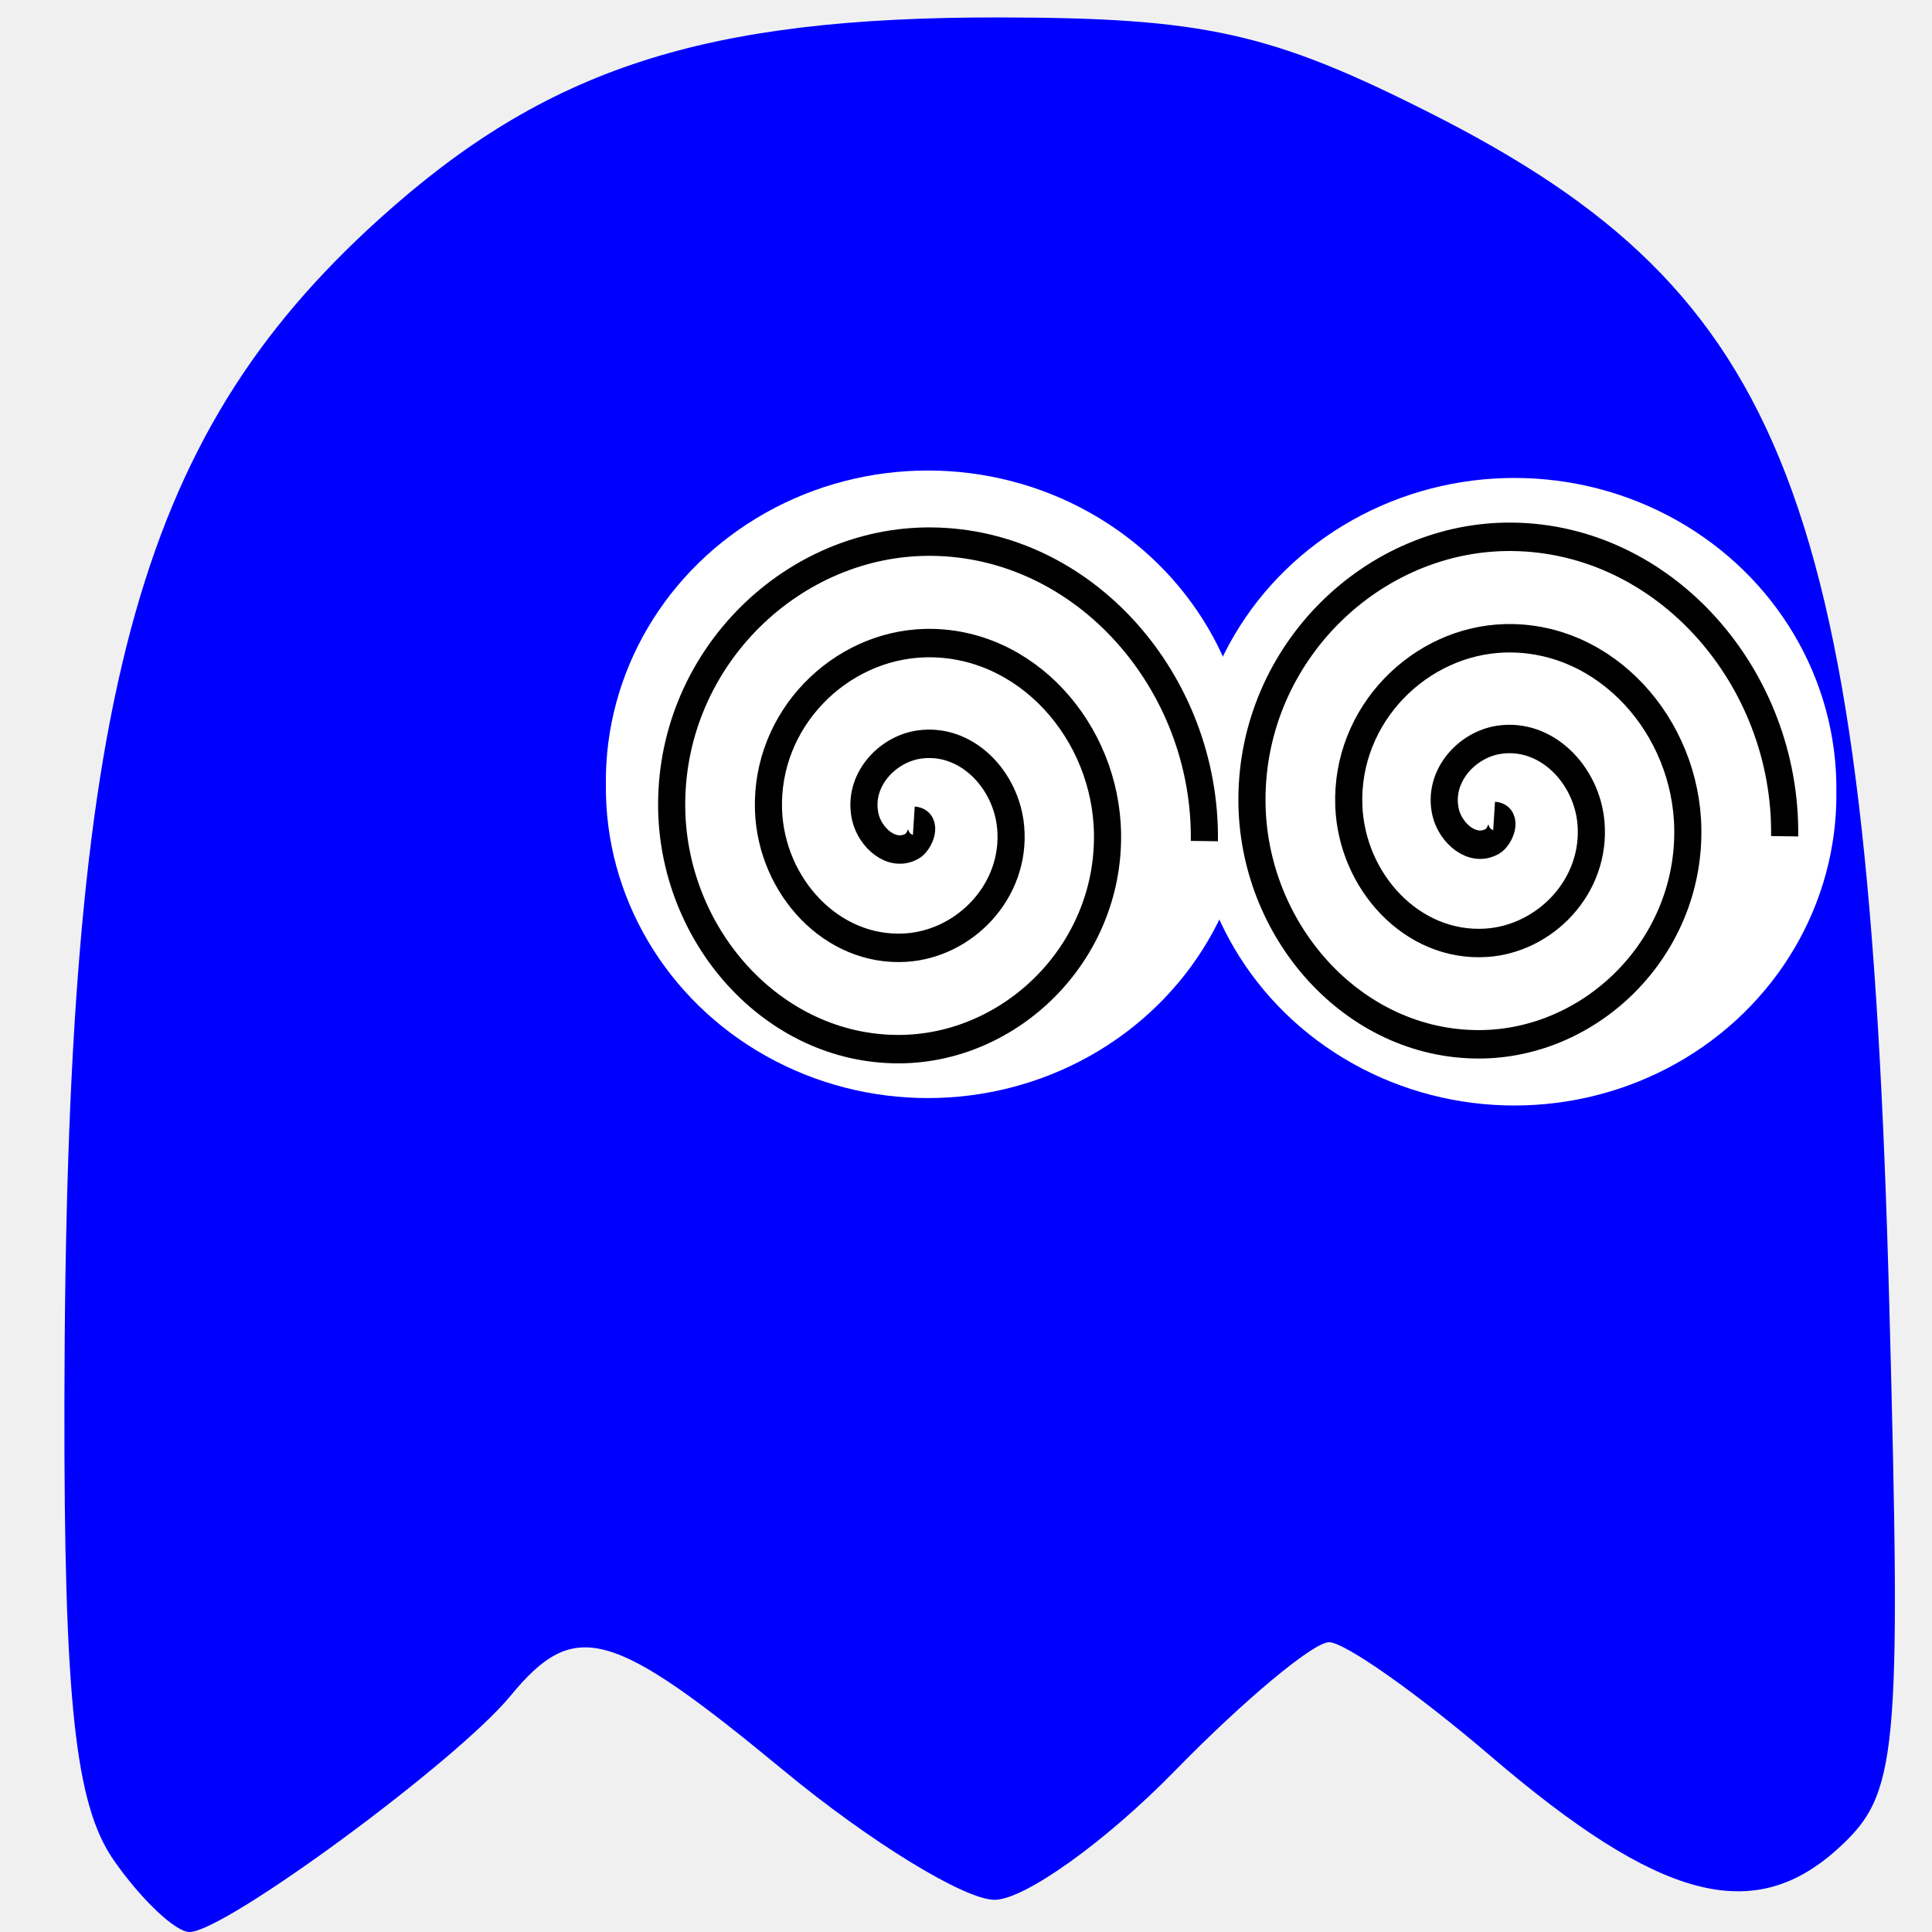
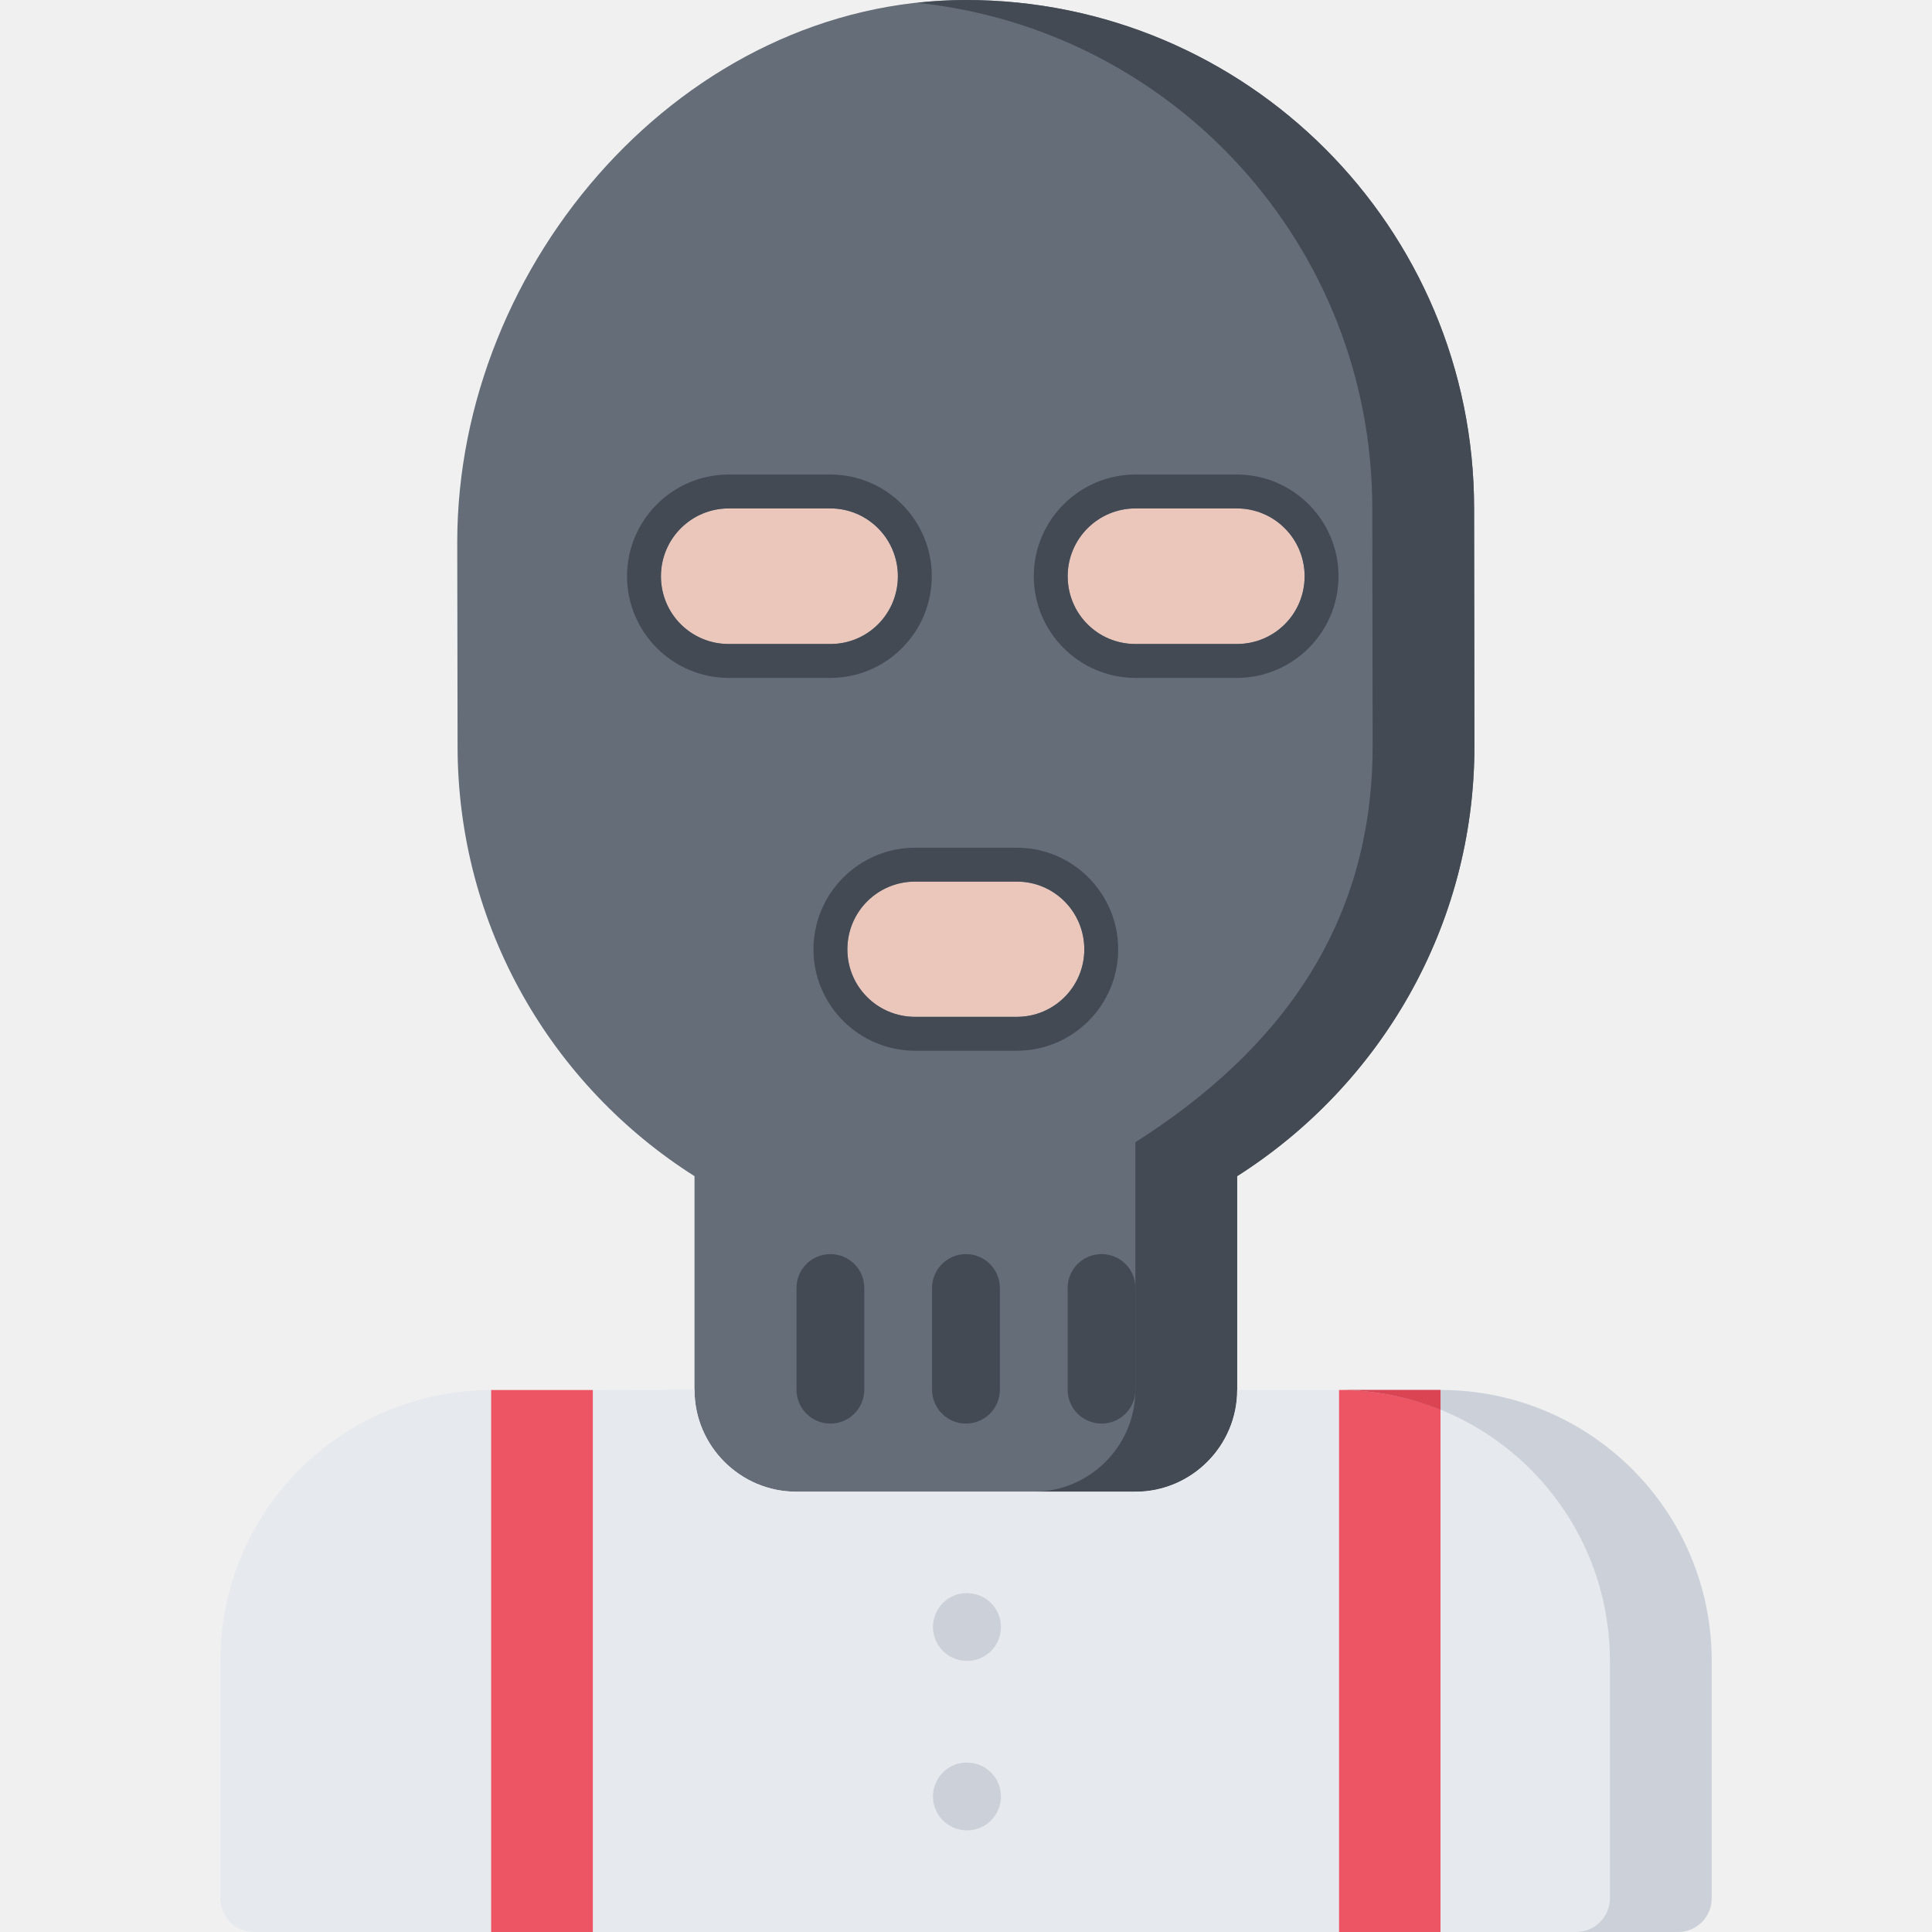
- <svg xmlns="http://www.w3.org/2000/svg" width="60" height="60" id="svg3209" version="1.1">
-   <defs id="defs3211" />
-   <g id="layer1" transform="translate(-620.1475,-462.0915)">
-     <path id="Blinky" d="m 623.685,519.869 c -1.203,-1.717 -1.552,-4.958 -1.537,-14.25 0.036,-21.779 2.19,-29.871 9.777,-36.725 5.183,-4.683 10.07,-6.272 19.247,-6.261 6.373,0.008 8.457,0.471 13.422,2.984 11.102,5.619 13.563,12.025 14.228,37.027 0.374,14.076 0.27,15.17 -1.607,16.869 -2.626,2.377 -5.537,1.597 -10.773,-2.884 -2.273,-1.945 -4.532,-3.537 -5.02,-3.537 -0.488,0 -2.646,1.8 -4.794,4 -2.148,2.2 -4.666,4 -5.594,4 -0.928,0 -3.866,-1.8 -6.529,-4 -5.383,-4.448 -6.509,-4.757 -8.505,-2.333 -1.68,2.041 -8.873,7.333 -9.966,7.333 -0.436,0 -1.494,-1 -2.35,-2.223 z m 28.759,-24.895 c 1.201,-0.614 2.9,-2.016 3.775,-3.114 1.576,-1.979 1.613,-1.974 4.164,0.576 3.54,3.54 7.202,4.284 11.351,2.306 3.998,-1.907 4.676,-5.329 1.155,-5.832 -2.471,-0.352 -3.684,-3.59 -1.584,-4.227 4.844,-1.467 4.924,-1.538 3.905,-3.441 -1.366,-2.552 -6.469,-4.522 -9.648,-3.725 -1.433,0.36 -3.733,1.782 -5.112,3.16 l -2.506,2.506 -2.323,-2.506 c -4.549,-4.909 -12.115,-4.152 -15.04,1.504 -1.776,3.434 -1.79,5.672 -0.057,8.799 2.447,4.415 7.672,6.165 11.92,3.993 z m -0.936,-7.335 c -0.775,-2.021 0.378,-3.548 2.679,-3.548 1.404,0 1.941,0.692 1.941,2.5 0,1.846 -0.531,2.5 -2.031,2.5 -1.117,0 -2.282,-0.653 -2.589,-1.452 z" style="fill:#0000ff">
-       </path>
-     <path style="fill:#ffffff;fill-opacity:1" id="path3004" d="m 507.857,598.612 a 8.929,9.464 0 1 1 -17.857,0 8.929,9.464 0 1 1 17.857,0 z" transform="matrix(1.12,0,0,1.018868,108.3779,-123.2272)" />
-     <path style="fill:#ffffff;fill-opacity:1" id="path3004-1" d="m 507.857,598.612 a 8.929,9.464 0 1 1 -17.857,0 8.929,9.464 0 1 1 17.857,0 z" transform="matrix(1.12,0,0,1.018868,90.16367,-123.4581)" />
-     <path style="fill:none;stroke:#000000;stroke-width:1px;stroke-linecap:butt;stroke-linejoin:miter;stroke-opacity:1" id="path3023" d="m -171.429,90.714 c 0.537,0.036 0.217,0.742 -0.059,0.893 -0.749,0.409 -1.552,-0.305 -1.726,-1.012 -0.311,-1.264 0.768,-2.388 1.964,-2.56 1.756,-0.252 3.239,1.233 3.393,2.917 0.205,2.244 -1.698,4.096 -3.869,4.226 -2.732,0.164 -4.955,-2.164 -5.06,-4.821 -0.126,-3.218 2.63,-5.817 5.774,-5.893 3.705,-0.089 6.68,3.096 6.726,6.726 0.054,4.191 -3.562,7.543 -7.679,7.56 -4.678,0.019 -8.407,-4.028 -8.393,-8.631 0.015,-5.164 4.494,-9.271 9.583,-9.226 5.651,0.049 10.135,4.959 10.06,10.536" transform="matrix(0.8422303,0,0,0.8826301,792.9094,407.5137)" />
-     <path style="fill:none;stroke:#000000;stroke-width:1px;stroke-linecap:butt;stroke-linejoin:miter;stroke-opacity:1" id="path3023-1" d="m -171.429,90.714 c 0.537,0.036 0.217,0.742 -0.059,0.893 -0.749,0.409 -1.552,-0.305 -1.726,-1.012 -0.311,-1.264 0.768,-2.388 1.964,-2.56 1.756,-0.252 3.239,1.233 3.393,2.917 0.205,2.244 -1.698,4.096 -3.869,4.226 -2.732,0.164 -4.955,-2.164 -5.06,-4.821 -0.126,-3.218 2.63,-5.817 5.774,-5.893 3.705,-0.089 6.68,3.096 6.726,6.726 0.054,4.191 -3.562,7.543 -7.679,7.56 -4.678,0.019 -8.407,-4.028 -8.393,-8.631 0.015,-5.164 4.494,-9.271 9.583,-9.226 5.651,0.049 10.135,4.959 10.06,10.536" transform="matrix(0.8422303,0,0,0.8826301,810.9307,407.364)" />
+ <svg xmlns="http://www.w3.org/2000/svg" height="456pt" viewBox="-52 0 456 456" width="456pt">
+   <path d="m239.922 120c8.879 0 16 7.199 16 16 0 8.879-7.121 16-16 16h-23.922c-8.871 0-16-7.121-16-16 0-8.801 7.129-16 16-16zm0 0" fill="#eac6bb" />
+   <path d="m144 120c8.809 0 15.922 7.199 15.922 16 0 8.879-7.121 16-15.922 16h-24c-8.871 0-16-7.121-16-16 0-8.801 7.129-16 16-16zm0 0" fill="#eac6bb" />
+   <path d="m188 208.078c8.809 0 15.922 7.129 15.922 16 0 8.809-7.121 15.922-15.922 15.922h-24c-8.871 0-16-7.121-16-15.922 0-8.871 7.129-16 16-16zm0 0" fill="#eac6bb" />
+   <path d="m239.922 152c8.879 0 16-7.121 16-16 0-8.801-7.121-16-16-16h-23.922c-8.871 0-16 7.199-16 16 0 8.879 7.129 16 16 16zm.078 125.602v50.477c0 13.203-10.801 24-24 24h-80.078c-13.203 0-24-10.797-24-24v-50.477c-33.602-21.281-55.922-58.801-55.922-101.523l-.078-48.078c0-66.23 53.758-128 120-128 66.316 0 120 53.68 120 120l.078 56.078c0 42.73-22.398 80.16-56 101.523zm-36.078-53.523c0-8.871-7.121-16-15.922-16h-24c-8.871 0-16 7.129-16 16 0 8.809 7.129 15.922 16 15.922h24c8.809 0 15.922-7.121 15.922-15.922zm-44-88.078c0-8.801-7.121-16-15.922-16h-24c-8.871 0-16 7.199-16 16 0 8.879 7.129 16 16 16h24c8.809 0 15.922-7.121 15.922-16zm0 0" fill="#656d78" />
+   <path d="m295.922 120c0-66.32-53.684-120-120-120-3.867 0-7.684.246-11.457.664 60.398 6.273 107.43 57.258 107.43 119.336l.082 56.078c0 42.73-22.402 72.16-56 93.516v58.484c0 13.203-10.801 24-24 24h24.023c13.199 0 24-10.797 24-24v-50.477c33.602-21.363 56-58.801 56-101.523zm0 0" fill="#434a54" />
+   <path d="m352 392.078v55.922c0 4.488-3.602 8-8 8h-56v-127.922c35.359 0 64 28.562 64 64zm0 0" fill="#e6e9ed" />
+   <path d="m264 328.078h24v127.922h-24zm0 0" fill="#ed5565" />
+   <path d="m352 392.078v55.922c0 4.488-3.602 8-8 8h-56v-127.922c35.359 0 64 28.562 64 64zm0 0" fill="#e6e9ed" />
+   <path d="m264 328.078v127.922h-176.078v-127.922l24-.078v.078c0 13.203 10.797 24 24 24h80.078c13.199 0 24-10.797 24-24zm0 0" fill="#e6e9ed" />
+   <path d="m288 328.078h-24.023c35.359 0 64 28.562 64 64v55.922c0 4.488-3.602 8-8 8h24.023c4.398 0 8-3.512 8-8v-55.922c0-35.438-28.641-64-64-64zm0 0" fill="#ccd1d9" />
+   <path d="m288 332.77v-4.691h-24c8.496 0 16.586 1.691 24 4.691zm0 0" fill="#da4453" />
+   <path d="m63.922 328.078v127.922h-55.922c-4.48 0-8-3.512-8-8v-55.922c0-35.438 28.559-63.91 63.922-64zm0 0" fill="#e6e9ed" />
+   <path d="m87.922 328.078v127.922h-24v-127.922zm0 0" fill="#ed5565" />
+   <path d="m176.246 376.016h-.086c-4.418 0-7.953 3.578-7.953 8 0 4.426 3.617 8 8.039 8 4.418 0 8-3.574 8-8 0-4.422-3.582-8-8-8zm0 0" fill="#ccd1d9" />
+   <path d="m176.246 416.016h-.086c-4.418 0-7.953 3.578-7.953 8 0 4.426 3.617 8 8.039 8 4.418 0 8-3.574 8-8 0-4.422-3.582-8-8-8zm0 0" fill="#ccd1d9" />
+   <g fill="#434a54">
+     <path d="m143.992 296c-4.426 0-8 3.574-8 8v24c0 4.426 3.574 8 8 8 4.422 0 8-3.574 8-8v-24c0-4.426-3.578-8-8-8zm0 0" />
+     <path d="m175.992 336c4.422 0 8-3.574 8-8v-24c0-4.426-3.578-8-8-8-4.426 0-8 3.574-8 8v24c0 4.426 3.574 8 8 8zm0 0" />
+     <path d="m207.992 296c-4.426 0-8 3.574-8 8v24c0 4.426 3.574 8 8 8 4.422 0 8-3.574 8-8v-24c0-4.426-3.578-8-8-8zm0 0" />
+     <path d="m239.922 120c8.879 0 16 7.199 16 16 0 8.879-7.121 16-16 16h-23.922c-8.871 0-16-7.121-16-16 0-8.801 7.129-16 16-16zm0-8h-23.922c-13.23 0-24 10.77-24 24s10.77 24 24 24h23.922c13.23 0 24-10.77 24-24s-10.762-24-24-24zm0 0" />
+     <path d="m144 120c8.809 0 15.922 7.199 15.922 16 0 8.879-7.121 16-15.922 16h-24c-8.871 0-16-7.121-16-16 0-8.801 7.129-16 16-16zm0-8h-24c-13.23 0-24 10.77-24 24s10.77 24 24 24h24c13.184 0 23.922-10.77 23.922-24s-10.738-24-23.922-24zm0 0" />
+     <path d="m188 208.078c8.809 0 15.922 7.129 15.922 16 0 8.809-7.121 15.922-15.922 15.922h-24c-8.871 0-16-7.121-16-15.922 0-8.871 7.129-16 16-16zm0-8h-24c-13.23 0-24 10.77-24 24 0 13.188 10.77 23.922 24 23.922h24c13.184 0 23.922-10.734 23.922-23.922 0-13.238-10.738-24-23.922-24zm0 0" />
  </g>
</svg>
